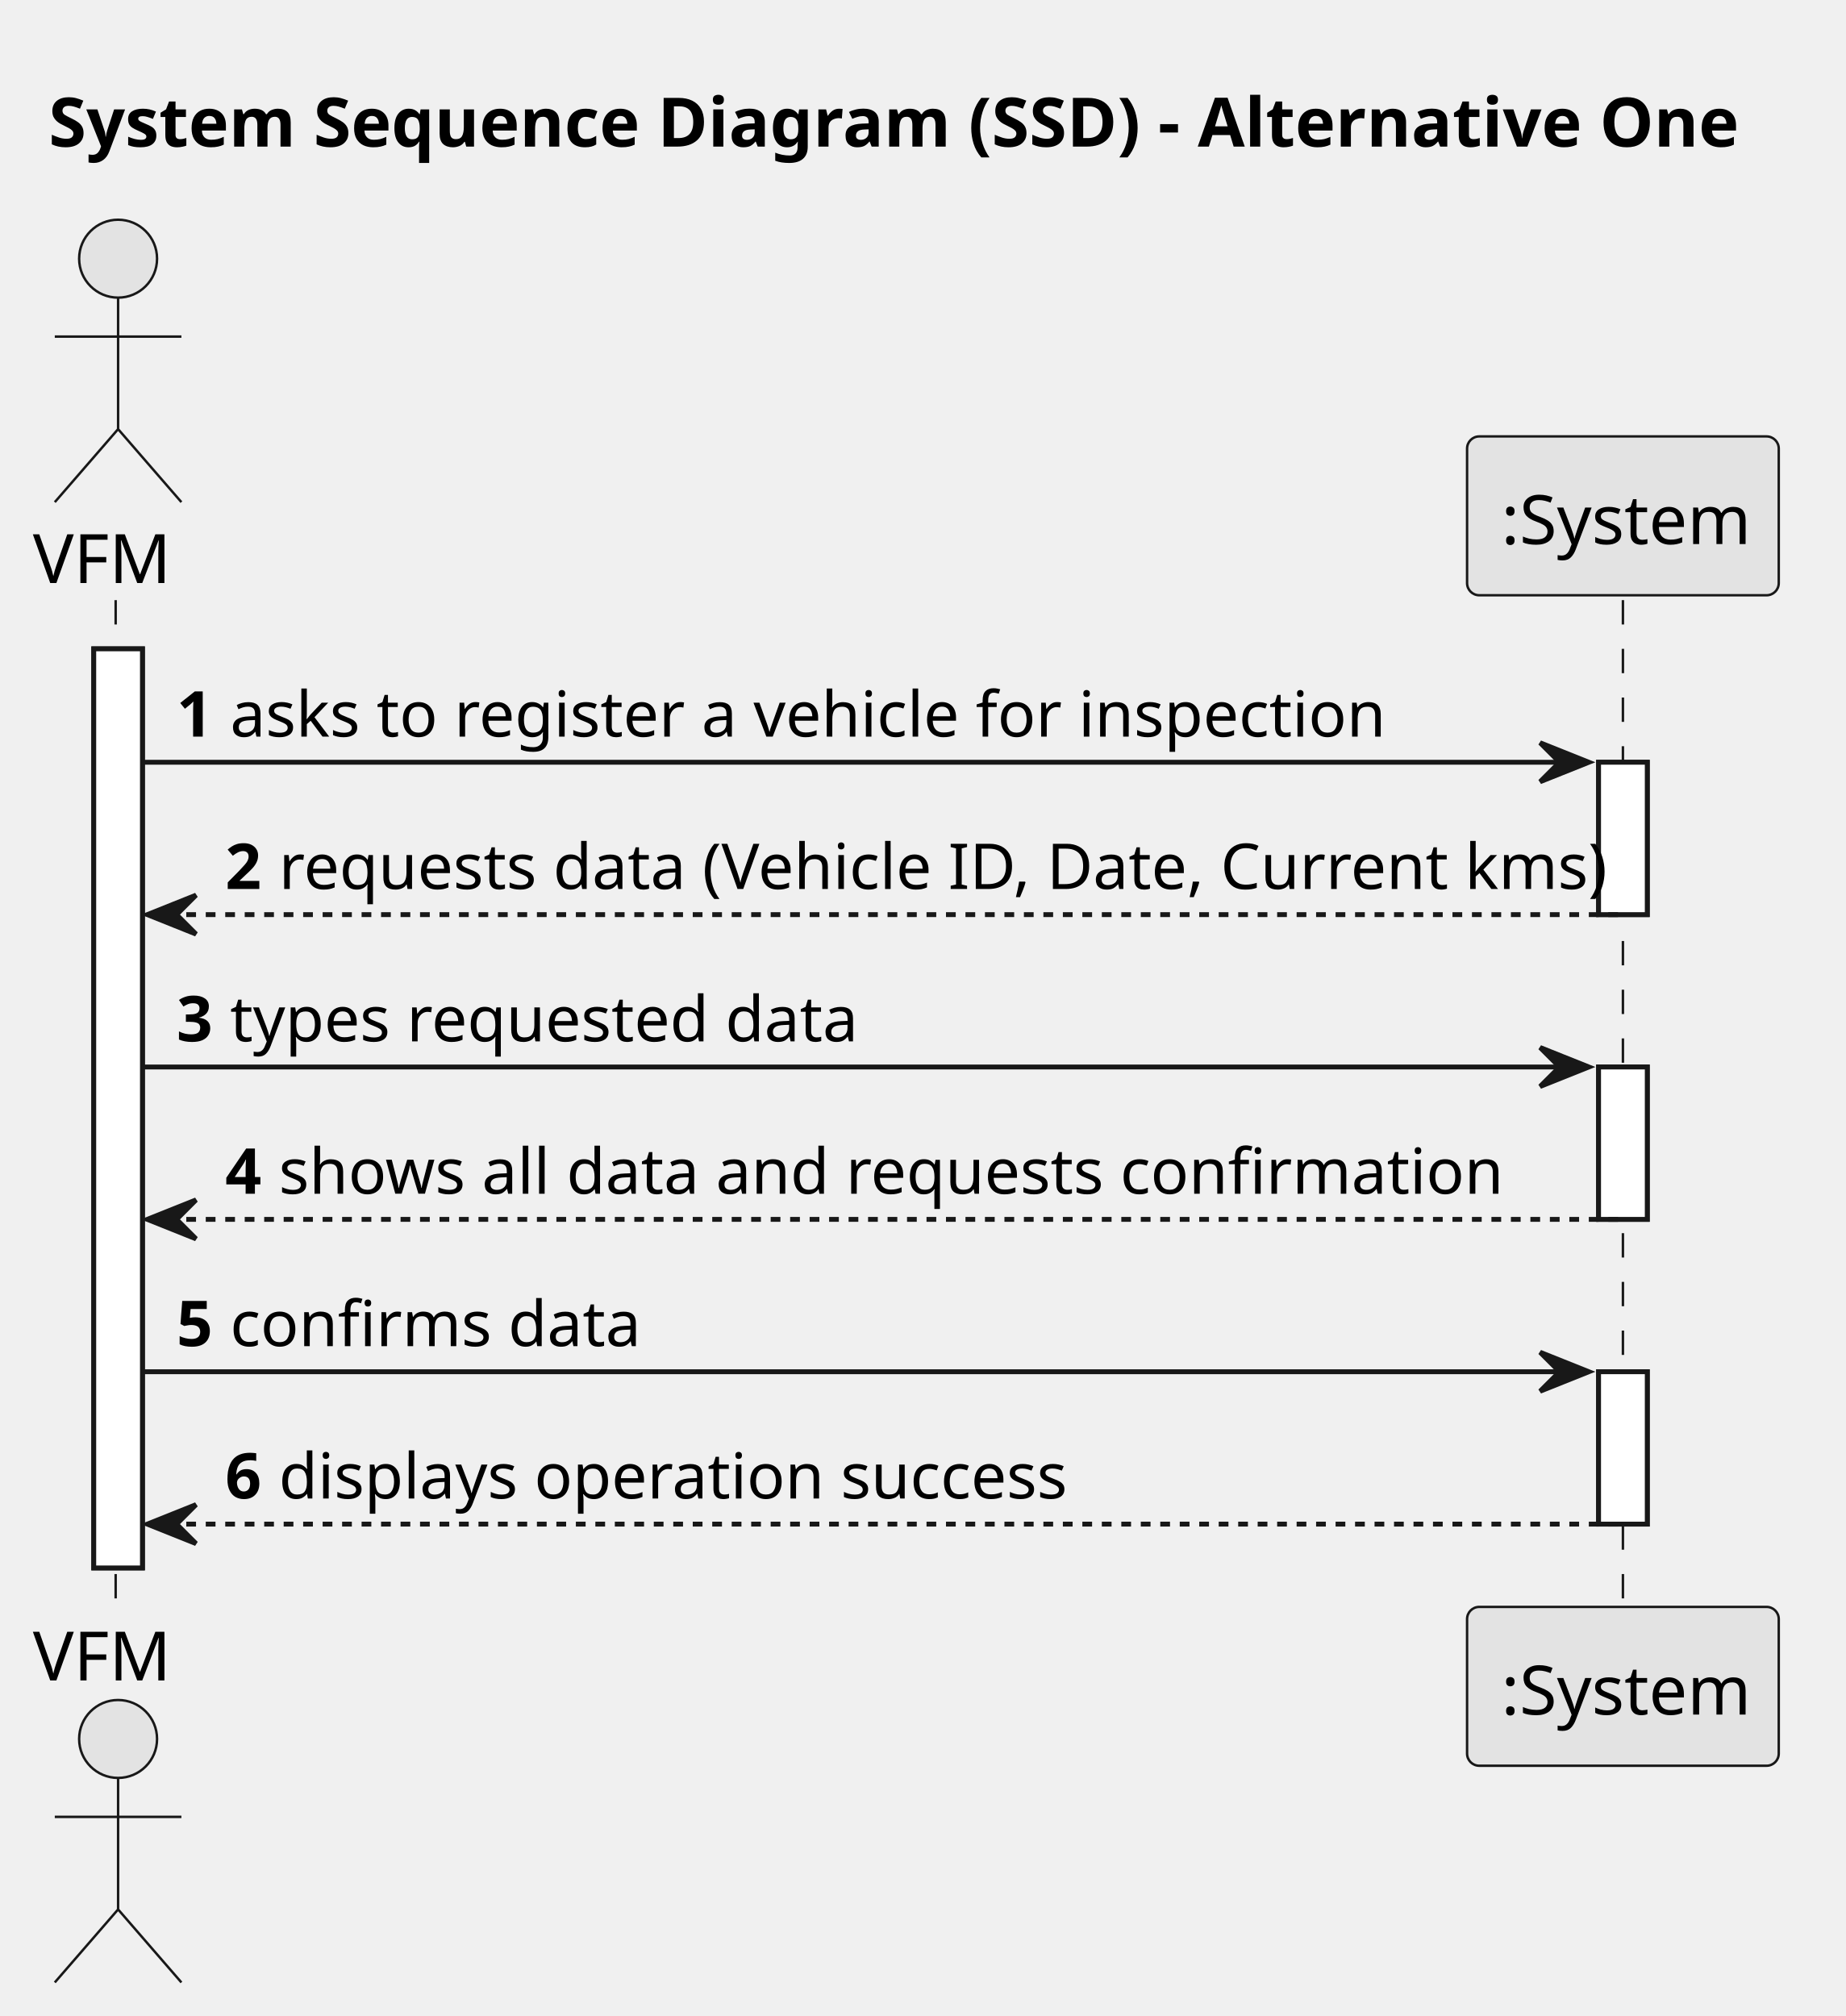
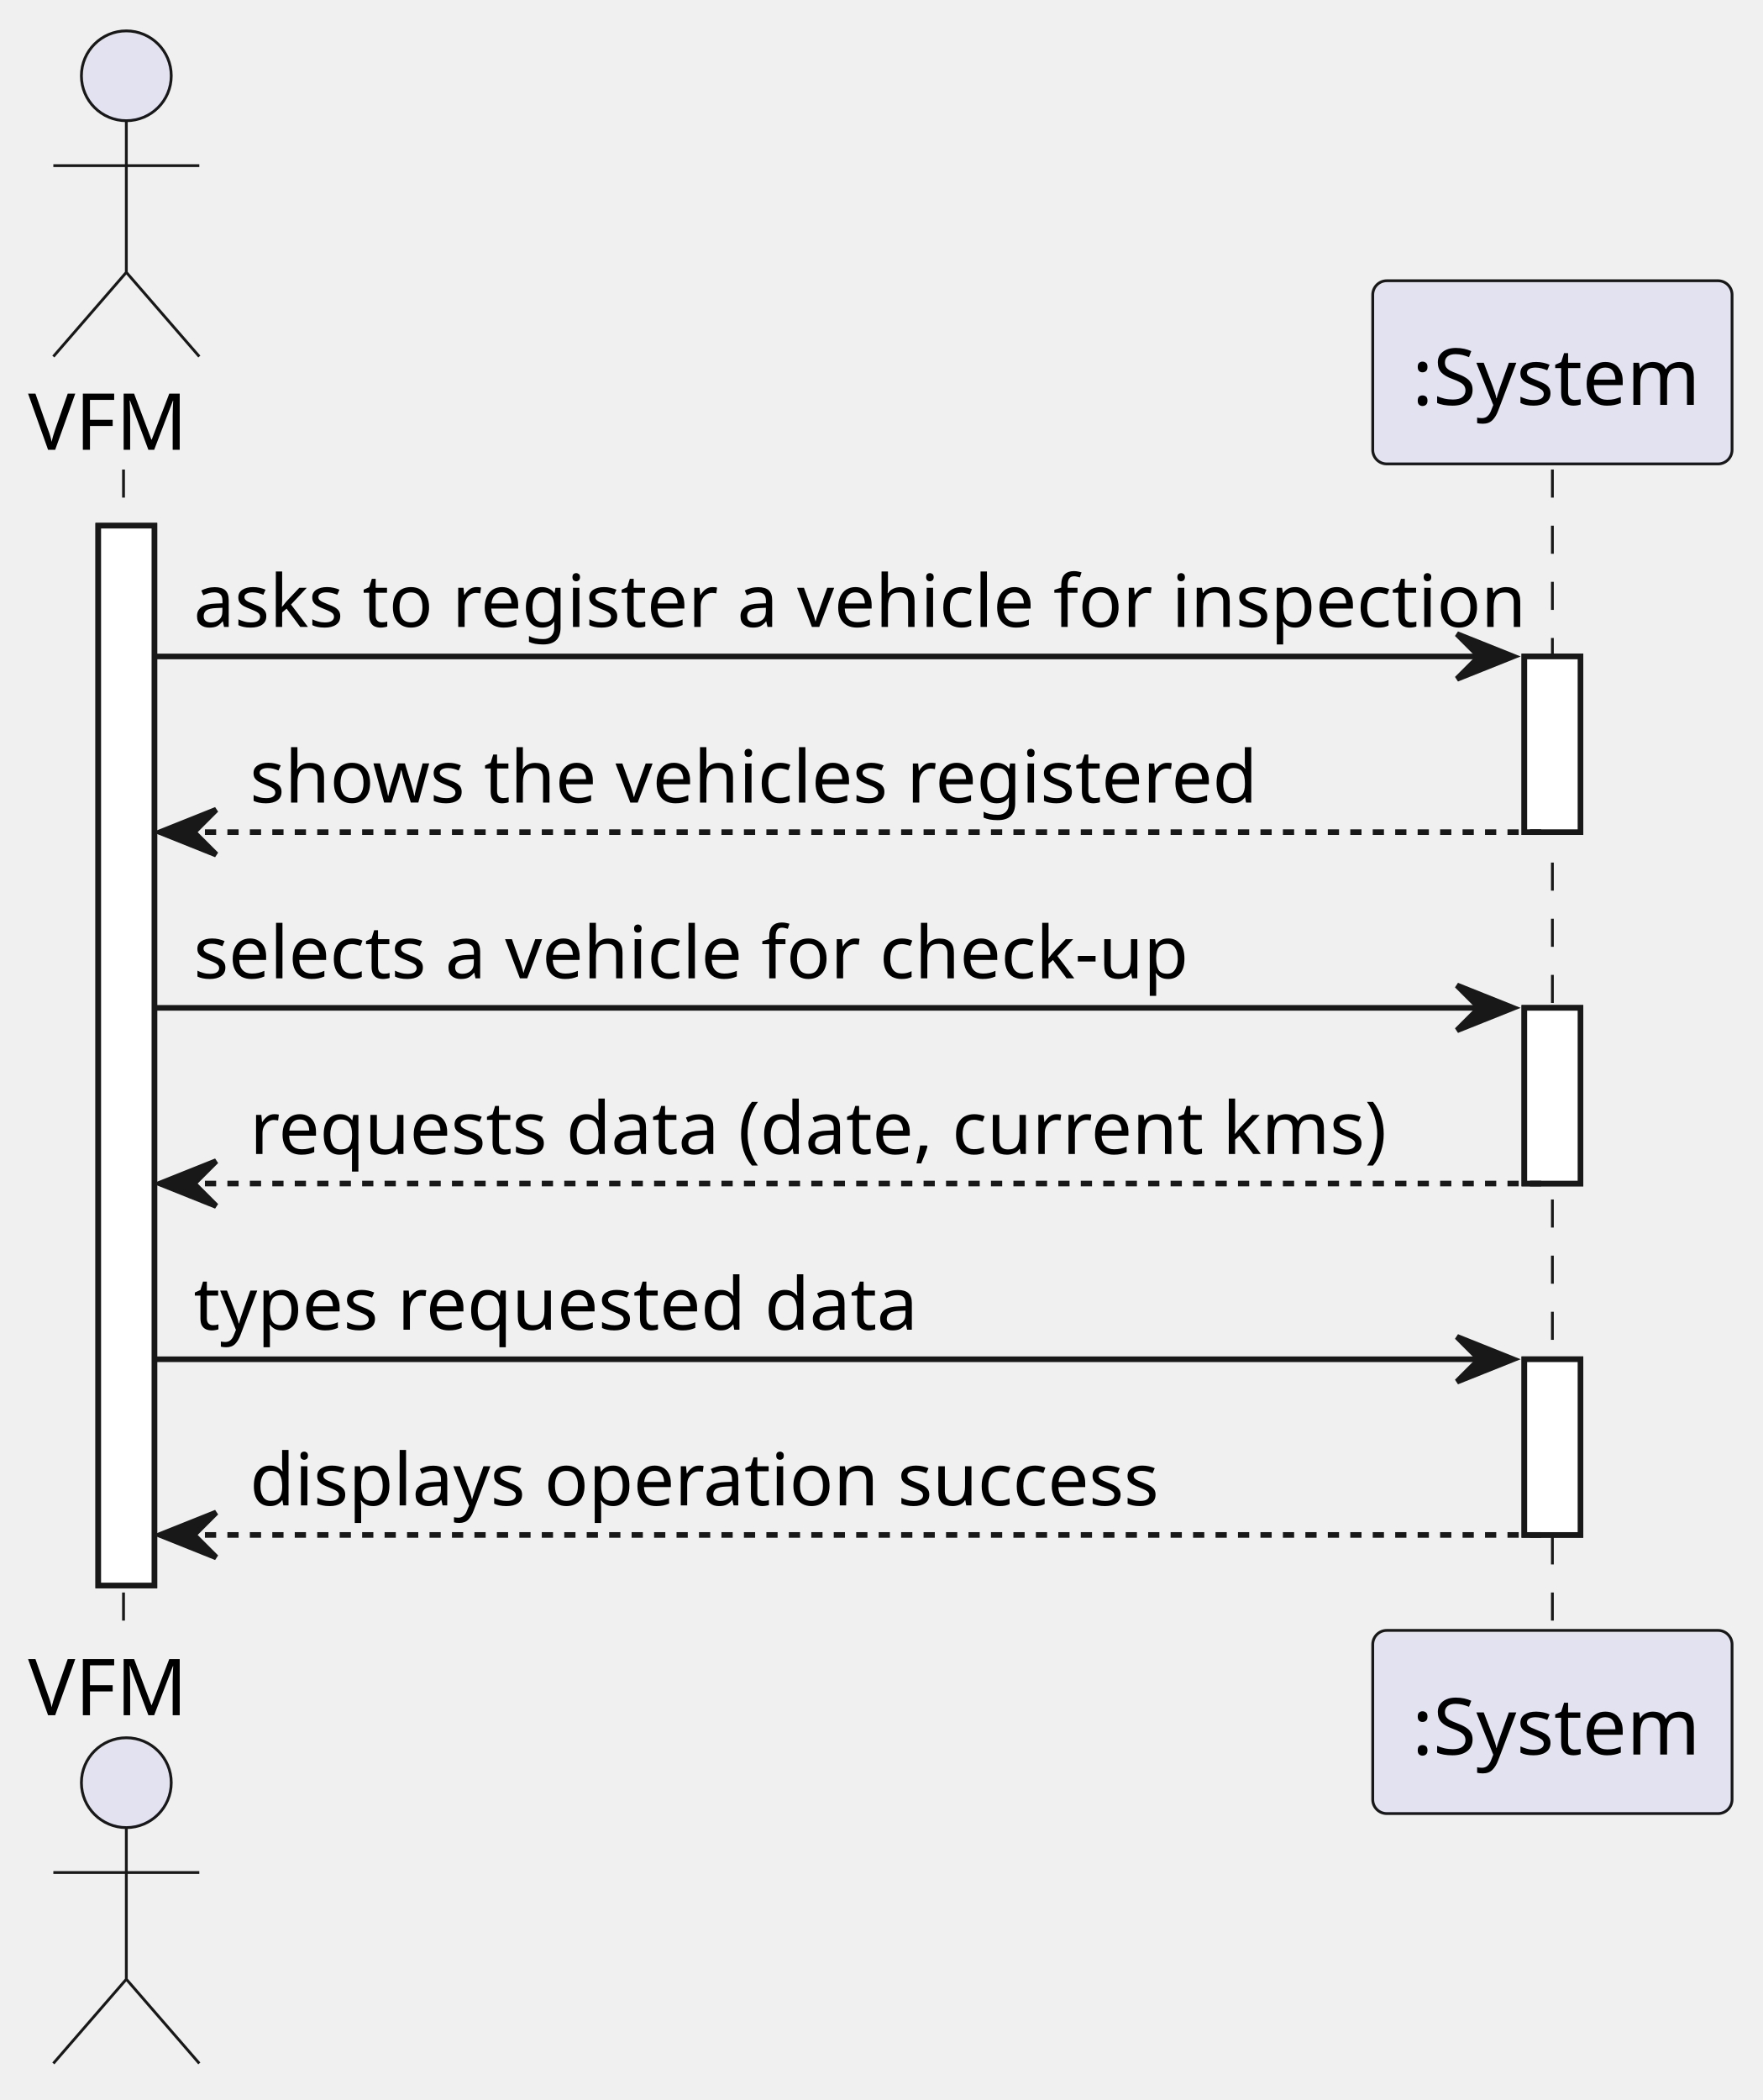
- <svg xmlns="http://www.w3.org/2000/svg" contentStyleType="text/css" height="414px" preserveAspectRatio="none" style="width:379px;height:414px;background:#FFFFFF;" version="1.1" viewBox="0 0 379 414" width="379px" zoomAndPan="magnify">
+ <svg xmlns="http://www.w3.org/2000/svg" contentStyleType="text/css" height="374px" preserveAspectRatio="none" style="width:314px;height:374px;background:#FFFFFF;" version="1.1" viewBox="0 0 314 374" width="314px" zoomAndPan="magnify">
  <defs />
  <g>
-     <text fill="#000000" font-family="sans-serif" font-size="14" font-weight="bold" lengthAdjust="spacing" textLength="351" x="10" y="30.107">System Sequence Diagram (SSD) - Alternative One</text>
-     <rect fill="#FFFFFF" height="188.746" style="stroke:#181818;stroke-width:1.0;" width="10" x="19.25" y="133.242" />
-     <rect fill="#FFFFFF" height="31.291" style="stroke:#181818;stroke-width:1.0;" width="10" x="328.25" y="156.533" />
-     <rect fill="#FFFFFF" height="31.291" style="stroke:#181818;stroke-width:1.0;" width="10" x="328.25" y="219.115" />
-     <rect fill="#FFFFFF" height="31.291" style="stroke:#181818;stroke-width:1.0;" width="10" x="328.25" y="281.697" />
-     <line style="stroke:#181818;stroke-width:0.5;stroke-dasharray:5.0,5.0;" x1="23.75" x2="23.75" y1="123.242" y2="330.988" />
-     <line style="stroke:#181818;stroke-width:0.5;stroke-dasharray:5.0,5.0;" x1="333.25" x2="333.25" y1="123.242" y2="330.988" />
-     <text fill="#000000" font-family="sans-serif" font-size="14" lengthAdjust="spacing" textLength="29" x="6.75" y="119.728">VFM</text>
-     <ellipse cx="24.25" cy="53.121" fill="#E3E3E3" rx="8" ry="8" style="stroke:#181818;stroke-width:0.5;" />
-     <path d="M24.25,61.121 L24.25,88.121 M11.25,69.121 L37.25,69.121 M24.25,88.121 L11.25,103.121 M24.25,88.121 L37.25,103.121 " fill="none" style="stroke:#181818;stroke-width:0.5;" />
-     <text fill="#000000" font-family="sans-serif" font-size="14" lengthAdjust="spacing" textLength="29" x="6.75" y="345.096">VFM</text>
-     <ellipse cx="24.25" cy="357.109" fill="#E3E3E3" rx="8" ry="8" style="stroke:#181818;stroke-width:0.5;" />
-     <path d="M24.25,365.109 L24.25,392.109 M11.25,373.109 L37.25,373.109 M24.25,392.109 L11.25,407.109 M24.25,392.109 L37.25,407.109 " fill="none" style="stroke:#181818;stroke-width:0.5;" />
-     <rect fill="#E3E3E3" height="32.621" rx="2.5" ry="2.5" style="stroke:#181818;stroke-width:0.5;" width="64" x="301.25" y="89.621" />
-     <text fill="#000000" font-family="sans-serif" font-size="14" lengthAdjust="spacing" textLength="50" x="308.25" y="111.728">:System</text>
-     <rect fill="#E3E3E3" height="32.621" rx="2.5" ry="2.5" style="stroke:#181818;stroke-width:0.5;" width="64" x="301.25" y="329.988" />
-     <text fill="#000000" font-family="sans-serif" font-size="14" lengthAdjust="spacing" textLength="50" x="308.25" y="352.096">:System</text>
-     <rect fill="#FFFFFF" height="188.746" style="stroke:#181818;stroke-width:1.0;" width="10" x="19.25" y="133.242" />
-     <rect fill="#FFFFFF" height="31.291" style="stroke:#181818;stroke-width:1.0;" width="10" x="328.25" y="156.533" />
-     <rect fill="#FFFFFF" height="31.291" style="stroke:#181818;stroke-width:1.0;" width="10" x="328.25" y="219.115" />
-     <rect fill="#FFFFFF" height="31.291" style="stroke:#181818;stroke-width:1.0;" width="10" x="328.25" y="281.697" />
-     <polygon fill="#181818" points="316.25,152.533,326.25,156.533,316.25,160.533,320.25,156.533" style="stroke:#181818;stroke-width:1.0;" />
-     <line style="stroke:#181818;stroke-width:1.0;" x1="29.25" x2="322.25" y1="156.533" y2="156.533" />
-     <text fill="#000000" font-family="sans-serif" font-size="13" font-weight="bold" lengthAdjust="spacing" textLength="7" x="36.25" y="151.27">1</text>
-     <text fill="#000000" font-family="sans-serif" font-size="13" lengthAdjust="spacing" textLength="225" x="47.25" y="151.27">asks to register a vehicle for inspection</text>
-     <polygon fill="#181818" points="40.25,183.824,30.25,187.824,40.25,191.824,36.25,187.824" style="stroke:#181818;stroke-width:1.0;" />
-     <line style="stroke:#181818;stroke-width:1.0;stroke-dasharray:2.0,2.0;" x1="34.25" x2="332.25" y1="187.824" y2="187.824" />
-     <text fill="#000000" font-family="sans-serif" font-size="13" font-weight="bold" lengthAdjust="spacing" textLength="7" x="46.25" y="182.561">2</text>
-     <text fill="#000000" font-family="sans-serif" font-size="13" lengthAdjust="spacing" textLength="264" x="57.25" y="182.561">requests data (Vehicle ID, Date, Current kms)</text>
-     <polygon fill="#181818" points="316.25,215.115,326.25,219.115,316.25,223.115,320.25,219.115" style="stroke:#181818;stroke-width:1.0;" />
-     <line style="stroke:#181818;stroke-width:1.0;" x1="29.25" x2="322.25" y1="219.115" y2="219.115" />
-     <text fill="#000000" font-family="sans-serif" font-size="13" font-weight="bold" lengthAdjust="spacing" textLength="7" x="36.25" y="213.852">3</text>
-     <text fill="#000000" font-family="sans-serif" font-size="13" lengthAdjust="spacing" textLength="122" x="47.25" y="213.852">types requested data</text>
-     <polygon fill="#181818" points="40.25,246.406,30.25,250.406,40.25,254.406,36.25,250.406" style="stroke:#181818;stroke-width:1.0;" />
-     <line style="stroke:#181818;stroke-width:1.0;stroke-dasharray:2.0,2.0;" x1="34.25" x2="332.25" y1="250.406" y2="250.406" />
-     <text fill="#000000" font-family="sans-serif" font-size="13" font-weight="bold" lengthAdjust="spacing" textLength="7" x="46.25" y="245.144">4</text>
-     <text fill="#000000" font-family="sans-serif" font-size="13" lengthAdjust="spacing" textLength="236" x="57.25" y="245.144">shows all data and requests confirmation</text>
-     <polygon fill="#181818" points="316.25,277.697,326.25,281.697,316.25,285.697,320.25,281.697" style="stroke:#181818;stroke-width:1.0;" />
-     <line style="stroke:#181818;stroke-width:1.0;" x1="29.25" x2="322.25" y1="281.697" y2="281.697" />
-     <text fill="#000000" font-family="sans-serif" font-size="13" font-weight="bold" lengthAdjust="spacing" textLength="7" x="36.25" y="276.435">5</text>
-     <text fill="#000000" font-family="sans-serif" font-size="13" lengthAdjust="spacing" textLength="78" x="47.25" y="276.435">confirms data</text>
-     <polygon fill="#181818" points="40.25,308.988,30.25,312.988,40.25,316.988,36.25,312.988" style="stroke:#181818;stroke-width:1.0;" />
-     <line style="stroke:#181818;stroke-width:1.0;stroke-dasharray:2.0,2.0;" x1="34.25" x2="332.25" y1="312.988" y2="312.988" />
-     <text fill="#000000" font-family="sans-serif" font-size="13" font-weight="bold" lengthAdjust="spacing" textLength="7" x="46.25" y="307.726">6</text>
-     <text fill="#000000" font-family="sans-serif" font-size="13" lengthAdjust="spacing" textLength="158" x="57.25" y="307.726">displays operation success</text>
+     <rect fill="#FFFFFF" height="188.746" style="stroke:#181818;stroke-width:1.0;" width="10" x="17.5" y="93.621" />
+     <rect fill="#FFFFFF" height="31.291" style="stroke:#181818;stroke-width:1.0;" width="10" x="271.5" y="116.912" />
+     <rect fill="#FFFFFF" height="31.291" style="stroke:#181818;stroke-width:1.0;" width="10" x="271.5" y="179.494" />
+     <rect fill="#FFFFFF" height="31.291" style="stroke:#181818;stroke-width:1.0;" width="10" x="271.5" y="242.076" />
+     <line style="stroke:#181818;stroke-width:0.5;stroke-dasharray:5.0,5.0;" x1="22" x2="22" y1="83.621" y2="291.367" />
+     <line style="stroke:#181818;stroke-width:0.5;stroke-dasharray:5.0,5.0;" x1="276.5" x2="276.5" y1="83.621" y2="291.367" />
+     <text fill="#000000" font-family="sans-serif" font-size="14" lengthAdjust="spacing" textLength="29" x="5" y="80.107">VFM</text>
+     <ellipse cx="22.5" cy="13.5" fill="#E2E2F0" rx="8" ry="8" style="stroke:#181818;stroke-width:0.5;" />
+     <path d="M22.5,21.5 L22.5,48.5 M9.5,29.5 L35.5,29.5 M22.5,48.5 L9.5,63.5 M22.5,48.5 L35.5,63.5 " fill="none" style="stroke:#181818;stroke-width:0.5;" />
+     <text fill="#000000" font-family="sans-serif" font-size="14" lengthAdjust="spacing" textLength="29" x="5" y="305.475">VFM</text>
+     <ellipse cx="22.5" cy="317.488" fill="#E2E2F0" rx="8" ry="8" style="stroke:#181818;stroke-width:0.5;" />
+     <path d="M22.5,325.488 L22.5,352.488 M9.5,333.488 L35.5,333.488 M22.5,352.488 L9.5,367.488 M22.5,352.488 L35.5,367.488 " fill="none" style="stroke:#181818;stroke-width:0.5;" />
+     <rect fill="#E2E2F0" height="32.621" rx="2.5" ry="2.5" style="stroke:#181818;stroke-width:0.5;" width="64" x="244.5" y="50" />
+     <text fill="#000000" font-family="sans-serif" font-size="14" lengthAdjust="spacing" textLength="50" x="251.5" y="72.107">:System</text>
+     <rect fill="#E2E2F0" height="32.621" rx="2.5" ry="2.5" style="stroke:#181818;stroke-width:0.5;" width="64" x="244.5" y="290.367" />
+     <text fill="#000000" font-family="sans-serif" font-size="14" lengthAdjust="spacing" textLength="50" x="251.5" y="312.475">:System</text>
+     <rect fill="#FFFFFF" height="188.746" style="stroke:#181818;stroke-width:1.0;" width="10" x="17.5" y="93.621" />
+     <rect fill="#FFFFFF" height="31.291" style="stroke:#181818;stroke-width:1.0;" width="10" x="271.5" y="116.912" />
+     <rect fill="#FFFFFF" height="31.291" style="stroke:#181818;stroke-width:1.0;" width="10" x="271.5" y="179.494" />
+     <rect fill="#FFFFFF" height="31.291" style="stroke:#181818;stroke-width:1.0;" width="10" x="271.5" y="242.076" />
+     <polygon fill="#181818" points="259.5,112.912,269.5,116.912,259.5,120.912,263.5,116.912" style="stroke:#181818;stroke-width:1.0;" />
+     <line style="stroke:#181818;stroke-width:1.0;" x1="27.5" x2="265.5" y1="116.912" y2="116.912" />
+     <text fill="#000000" font-family="sans-serif" font-size="13" lengthAdjust="spacing" textLength="225" x="34.5" y="111.649">asks to register a vehicle for inspection</text>
+     <polygon fill="#181818" points="38.5,144.203,28.5,148.203,38.5,152.203,34.5,148.203" style="stroke:#181818;stroke-width:1.0;" />
+     <line style="stroke:#181818;stroke-width:1.0;stroke-dasharray:2.0,2.0;" x1="32.5" x2="275.5" y1="148.203" y2="148.203" />
+     <text fill="#000000" font-family="sans-serif" font-size="13" lengthAdjust="spacing" textLength="170" x="44.5" y="142.94">shows the vehicles registered</text>
+     <polygon fill="#181818" points="259.5,175.494,269.5,179.494,259.5,183.494,263.5,179.494" style="stroke:#181818;stroke-width:1.0;" />
+     <line style="stroke:#181818;stroke-width:1.0;" x1="27.5" x2="265.5" y1="179.494" y2="179.494" />
+     <text fill="#000000" font-family="sans-serif" font-size="13" lengthAdjust="spacing" textLength="171" x="34.5" y="174.231">selects a vehicle for check-up</text>
+     <polygon fill="#181818" points="38.5,206.785,28.5,210.785,38.5,214.785,34.5,210.785" style="stroke:#181818;stroke-width:1.0;" />
+     <line style="stroke:#181818;stroke-width:1.0;stroke-dasharray:2.0,2.0;" x1="32.5" x2="275.5" y1="210.785" y2="210.785" />
+     <text fill="#000000" font-family="sans-serif" font-size="13" lengthAdjust="spacing" textLength="193" x="44.5" y="205.523">requests data (date, current kms)</text>
+     <polygon fill="#181818" points="259.5,238.076,269.5,242.076,259.5,246.076,263.5,242.076" style="stroke:#181818;stroke-width:1.0;" />
+     <line style="stroke:#181818;stroke-width:1.0;" x1="27.5" x2="265.5" y1="242.076" y2="242.076" />
+     <text fill="#000000" font-family="sans-serif" font-size="13" lengthAdjust="spacing" textLength="122" x="34.5" y="236.814">types requested data</text>
+     <polygon fill="#181818" points="38.5,269.367,28.5,273.367,38.5,277.367,34.5,273.367" style="stroke:#181818;stroke-width:1.0;" />
+     <line style="stroke:#181818;stroke-width:1.0;stroke-dasharray:2.0,2.0;" x1="32.5" x2="275.5" y1="273.367" y2="273.367" />
+     <text fill="#000000" font-family="sans-serif" font-size="13" lengthAdjust="spacing" textLength="158" x="44.5" y="268.104">displays operation success</text>
  </g>
</svg>
